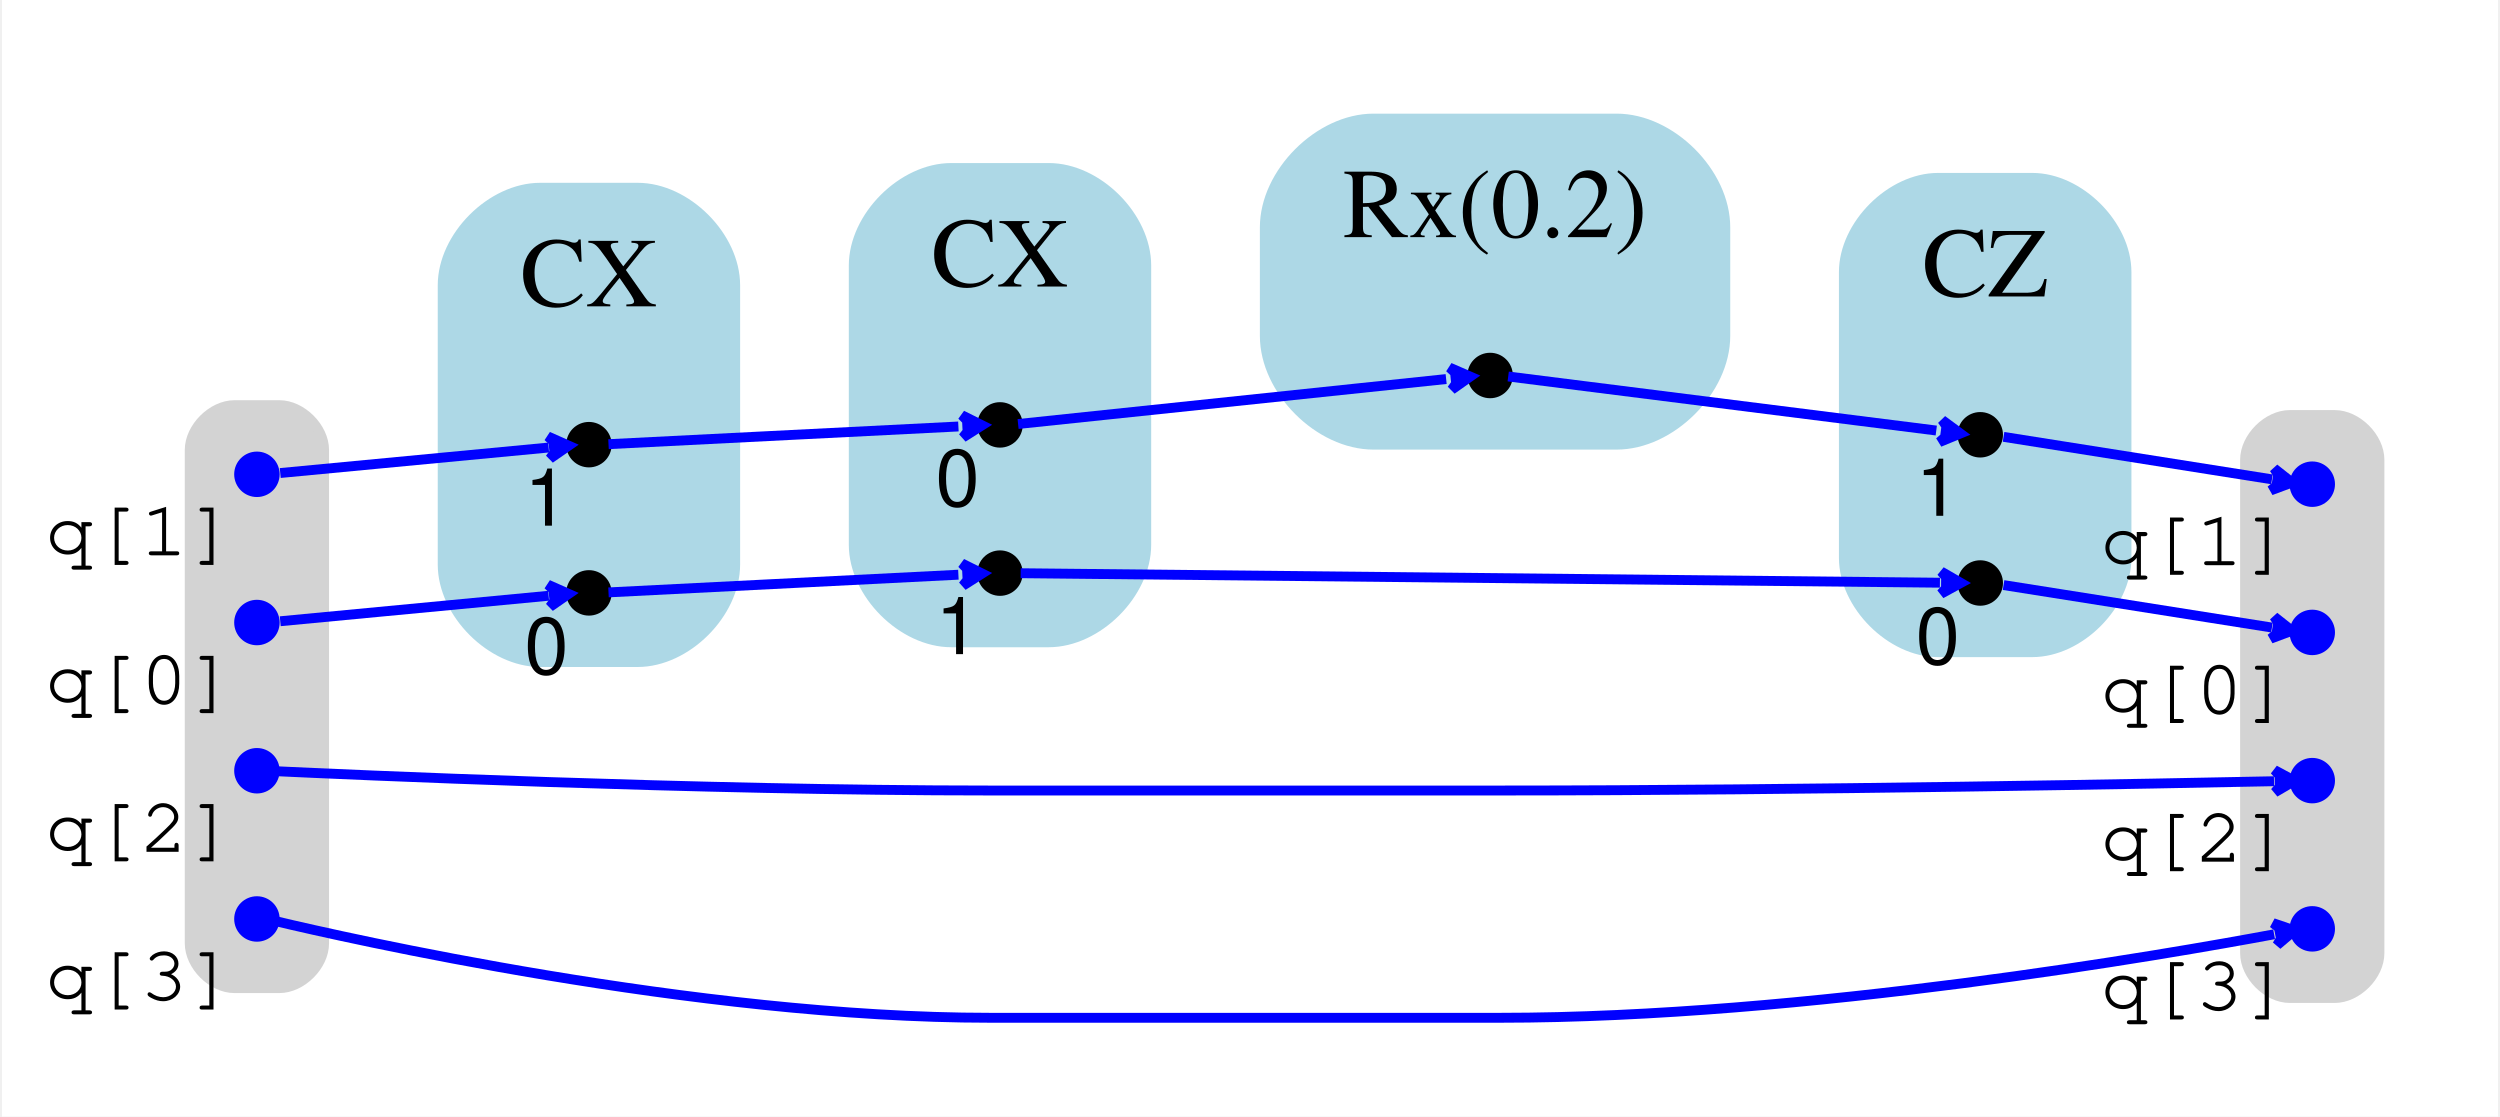
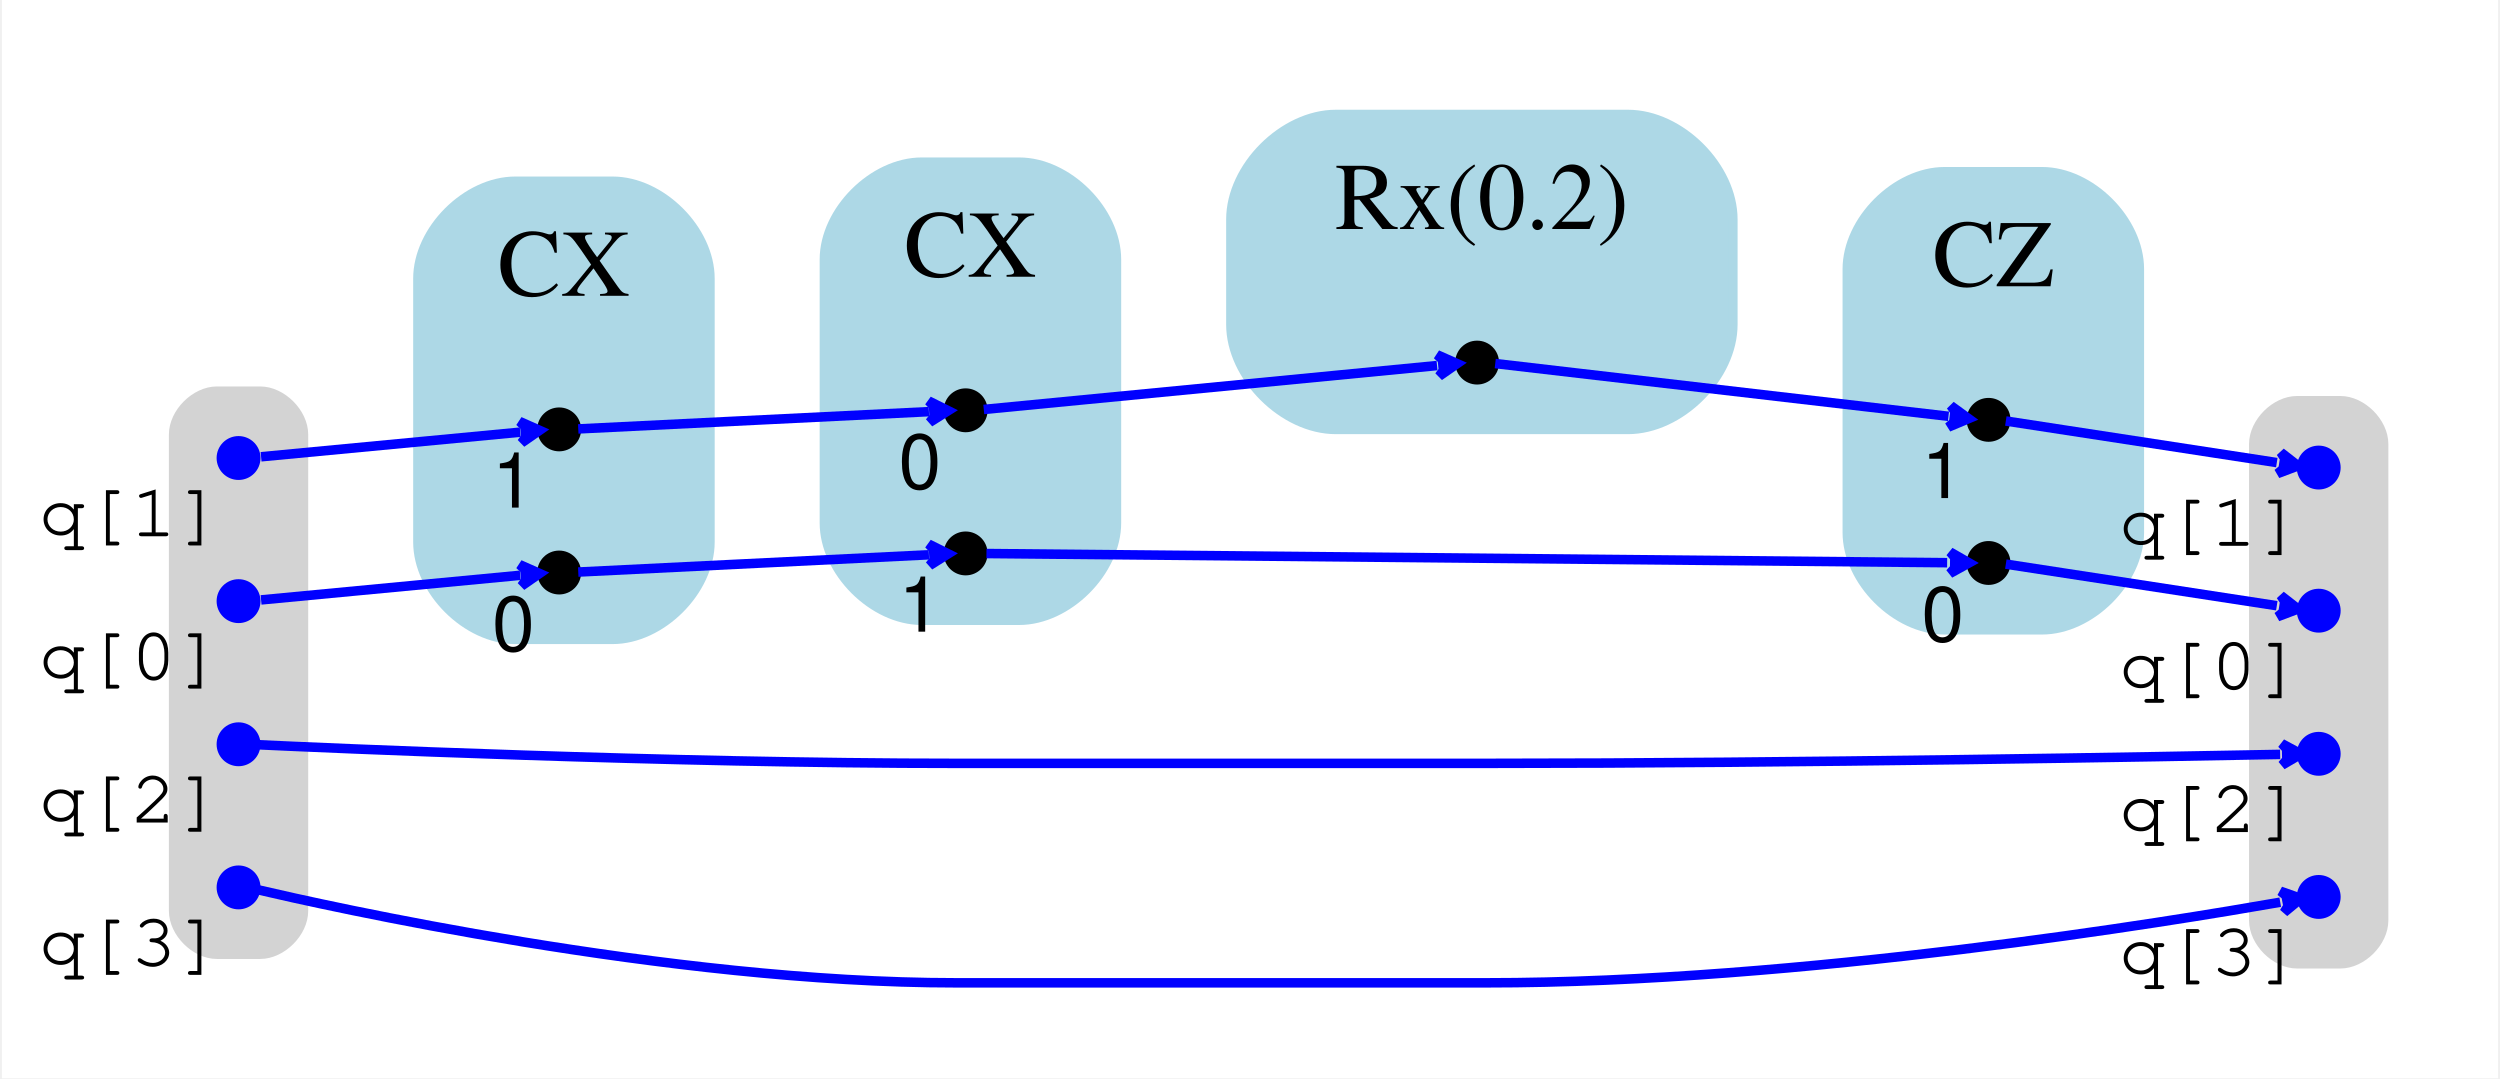
- <svg xmlns="http://www.w3.org/2000/svg" width="253pt" height="113pt" viewBox="0.00 0.00 252.60 113.00">
+ <svg xmlns="http://www.w3.org/2000/svg" width="262pt" height="113pt" viewBox="0.00 0.00 261.60 113.00">
  <g id="graph0" class="graph" transform="scale(1 1) rotate(0) translate(4 109)">
-     <polygon fill="white" stroke="transparent" points="-4,4 -4,-109 248.6,-109 248.6,4 -4,4" />
+     <polygon fill="white" stroke="transparent" points="-4,4 -4,-109 257.6,-109 257.6,4 -4,4" />
+     <g id="clust1" class="cluster">
+       <path fill="lightgrey" stroke="lightgrey" d="M18.53,-9C18.53,-9 23.07,-9 23.07,-9 25.33,-9 27.6,-11.27 27.6,-13.53 27.6,-13.53 27.6,-63.47 27.6,-63.47 27.6,-65.73 25.33,-68 23.07,-68 23.07,-68 18.53,-68 18.53,-68 16.27,-68 14,-65.73 14,-63.47 14,-63.47 14,-13.53 14,-13.53 14,-11.27 16.27,-9 18.53,-9" />
+     </g>
+     <g id="clust3" class="cluster">
+       <path fill="lightgrey" stroke="lightgrey" d="M236.53,-8C236.53,-8 241.07,-8 241.07,-8 243.33,-8 245.6,-10.27 245.6,-12.53 245.6,-12.53 245.6,-62.47 245.6,-62.47 245.6,-64.73 243.33,-67 241.07,-67 241.07,-67 236.53,-67 236.53,-67 234.27,-67 232,-64.73 232,-62.47 232,-62.47 232,-12.53 232,-12.53 232,-10.27 234.27,-8 236.53,-8" />
+     </g>
    <g id="clust5" class="cluster">
-       <path fill="lightblue" stroke="lightblue" d="M50.47,-42C50.47,-42 60.33,-42 60.33,-42 65.27,-42 70.2,-46.93 70.2,-51.87 70.2,-51.87 70.2,-80.13 70.2,-80.13 70.2,-85.07 65.27,-90 60.33,-90 60.33,-90 50.47,-90 50.47,-90 45.53,-90 40.6,-85.07 40.6,-80.13 40.6,-80.13 40.6,-51.87 40.6,-51.87 40.6,-46.93 45.53,-42 50.47,-42" />
-       <text text-anchor="middle" x="55.4" y="-78" font-family="Times,serif" font-size="10.00">CX</text>
+       <path fill="lightblue" stroke="lightblue" d="M49.8,-42C49.8,-42 60,-42 60,-42 65.1,-42 70.2,-47.1 70.2,-52.2 70.2,-52.2 70.2,-79.8 70.2,-79.8 70.2,-84.9 65.1,-90 60,-90 60,-90 49.8,-90 49.8,-90 44.7,-90 39.6,-84.9 39.6,-79.8 39.6,-79.8 39.6,-52.2 39.6,-52.2 39.6,-47.1 44.7,-42 49.8,-42" />
+       <text text-anchor="middle" x="54.9" y="-78" font-family="Times,serif" font-size="10.00">CX</text>
    </g>
    <g id="clust6" class="cluster">
-       <path fill="lightblue" stroke="lightblue" d="M92.07,-44C92.07,-44 101.93,-44 101.93,-44 106.87,-44 111.8,-48.93 111.8,-53.87 111.8,-53.87 111.8,-82.13 111.8,-82.13 111.8,-87.07 106.87,-92 101.93,-92 101.93,-92 92.07,-92 92.07,-92 87.13,-92 82.2,-87.07 82.2,-82.13 82.2,-82.13 82.2,-53.87 82.2,-53.87 82.2,-48.93 87.13,-44 92.07,-44" />
-       <text text-anchor="middle" x="97" y="-80" font-family="Times,serif" font-size="10.00">CX</text>
+       <path fill="lightblue" stroke="lightblue" d="M92.4,-44C92.4,-44 102.6,-44 102.6,-44 107.7,-44 112.8,-49.1 112.8,-54.2 112.8,-54.2 112.8,-81.8 112.8,-81.8 112.8,-86.9 107.7,-92 102.6,-92 102.6,-92 92.4,-92 92.4,-92 87.3,-92 82.2,-86.9 82.2,-81.8 82.2,-81.8 82.2,-54.2 82.2,-54.2 82.2,-49.1 87.3,-44 92.4,-44" />
+       <text text-anchor="middle" x="97.5" y="-80" font-family="Times,serif" font-size="10.00">CX</text>
    </g>
    <g id="clust7" class="cluster">
-       <path fill="lightblue" stroke="lightblue" d="M134.8,-64C134.8,-64 159.4,-64 159.4,-64 164.9,-64 170.4,-69.5 170.4,-75 170.4,-75 170.4,-86 170.4,-86 170.4,-91.5 164.9,-97 159.4,-97 159.4,-97 134.8,-97 134.8,-97 129.3,-97 123.8,-91.5 123.8,-86 123.8,-86 123.8,-75 123.8,-75 123.8,-69.5 129.3,-64 134.8,-64" />
-       <text text-anchor="middle" x="147.1" y="-85" font-family="Times,serif" font-size="10.00">Rx(0.2)</text>
+       <path fill="lightblue" stroke="lightblue" d="M135.8,-64C135.8,-64 166.4,-64 166.4,-64 171.9,-64 177.4,-69.5 177.4,-75 177.4,-75 177.4,-86 177.4,-86 177.4,-91.5 171.9,-97 166.4,-97 166.4,-97 135.8,-97 135.8,-97 130.3,-97 124.8,-91.5 124.8,-86 124.8,-86 124.8,-75 124.8,-75 124.8,-69.5 130.3,-64 135.8,-64" />
+       <text text-anchor="middle" x="151.1" y="-85" font-family="Times,serif" font-size="10.00">Rx(0.2)</text>
    </g>
    <g id="clust8" class="cluster">
-       <path fill="lightblue" stroke="lightblue" d="M191.93,-43C191.93,-43 201.47,-43 201.47,-43 206.23,-43 211,-47.77 211,-52.53 211,-52.53 211,-81.47 211,-81.47 211,-86.23 206.23,-91 201.47,-91 201.47,-91 191.93,-91 191.93,-91 187.17,-91 182.4,-86.23 182.4,-81.47 182.4,-81.47 182.4,-52.53 182.4,-52.53 182.4,-47.77 187.17,-43 191.93,-43" />
-       <text text-anchor="middle" x="196.7" y="-79" font-family="Times,serif" font-size="10.00">CZ</text>
-     </g>
-     <g id="clust1" class="cluster">
-       <path fill="lightgrey" stroke="lightgrey" d="M19.53,-9C19.53,-9 24.07,-9 24.07,-9 26.33,-9 28.6,-11.27 28.6,-13.53 28.6,-13.53 28.6,-63.47 28.6,-63.47 28.6,-65.73 26.33,-68 24.07,-68 24.07,-68 19.53,-68 19.53,-68 17.27,-68 15,-65.73 15,-63.47 15,-63.47 15,-13.53 15,-13.53 15,-11.27 17.27,-9 19.53,-9" />
-     </g>
-     <g id="clust3" class="cluster">
-       <path fill="lightgrey" stroke="lightgrey" d="M227.53,-8C227.53,-8 232.07,-8 232.07,-8 234.33,-8 236.6,-10.27 236.6,-12.53 236.6,-12.53 236.6,-62.47 236.6,-62.47 236.6,-64.73 234.33,-67 232.07,-67 232.07,-67 227.53,-67 227.53,-67 225.27,-67 223,-64.73 223,-62.47 223,-62.47 223,-12.53 223,-12.53 223,-10.27 225.27,-8 227.53,-8" />
+       <path fill="lightblue" stroke="lightblue" d="M199.6,-43C199.6,-43 209.8,-43 209.8,-43 214.9,-43 220,-48.1 220,-53.2 220,-53.2 220,-80.8 220,-80.8 220,-85.9 214.9,-91 209.8,-91 209.8,-91 199.6,-91 199.6,-91 194.5,-91 189.4,-85.9 189.4,-80.8 189.4,-80.8 189.4,-53.2 189.4,-53.2 189.4,-48.1 194.5,-43 199.6,-43" />
+       <text text-anchor="middle" x="204.7" y="-79" font-family="Times,serif" font-size="10.00">CZ</text>
    </g>
    <g id="node1" class="node">
-       <ellipse fill="blue" stroke="blue" cx="21.8" cy="-46" rx="1.8" ry="1.8" />
-       <text text-anchor="middle" x="10" y="-37.8" font-family="Courier,monospace" font-size="8.00">q[0]</text>
+       <ellipse fill="blue" stroke="blue" cx="20.8" cy="-46" rx="1.8" ry="1.8" />
+       <text text-anchor="middle" x="9.5" y="-37.8" font-family="Courier,monospace" font-size="8.00">q[0]</text>
    </g>
    <g id="node9" class="node">
-       <ellipse fill="black" stroke="black" cx="55.4" cy="-49" rx="1.8" ry="1.8" />
-       <text text-anchor="middle" x="51.1" y="-40.8" font-family="Helvetica,sans-Serif" font-size="8.00">0</text>
+       <ellipse fill="black" stroke="black" cx="54.4" cy="-49" rx="1.8" ry="1.8" />
+       <text text-anchor="middle" x="49.6" y="-40.8" font-family="Helvetica,sans-Serif" font-size="8.00">0</text>
    </g>
    <g id="edge1" class="edge">
-       <path fill="none" stroke="blue" d="M24.16,-46.13C28.87,-46.58 44.6,-48.07 51.32,-48.71" />
-       <polygon fill="blue" stroke="blue" points="53.35,-48.9 51.25,-49.83 52.35,-48.81 51.36,-48.71 51.36,-48.71 51.36,-48.71 52.35,-48.81 51.46,-47.59 53.35,-48.9 53.35,-48.9" />
+       <path fill="none" stroke="blue" d="M23.16,-46.13C27.87,-46.58 43.6,-48.07 50.32,-48.71" />
+       <polygon fill="blue" stroke="blue" points="52.35,-48.9 50.25,-49.83 51.35,-48.81 50.36,-48.71 50.36,-48.71 50.36,-48.71 51.35,-48.81 50.46,-47.59 52.35,-48.9 52.35,-48.9" />
    </g>
    <g id="node2" class="node">
-       <ellipse fill="blue" stroke="blue" cx="21.8" cy="-61" rx="1.8" ry="1.8" />
-       <text text-anchor="middle" x="10" y="-52.8" font-family="Courier,monospace" font-size="8.00">q[1]</text>
+       <ellipse fill="blue" stroke="blue" cx="20.8" cy="-61" rx="1.8" ry="1.8" />
+       <text text-anchor="middle" x="9.5" y="-52.8" font-family="Courier,monospace" font-size="8.00">q[1]</text>
    </g>
    <g id="node10" class="node">
-       <ellipse fill="black" stroke="black" cx="55.4" cy="-64" rx="1.8" ry="1.8" />
-       <text text-anchor="middle" x="51.1" y="-55.8" font-family="Helvetica,sans-Serif" font-size="8.00">1</text>
+       <ellipse fill="black" stroke="black" cx="54.4" cy="-64" rx="1.8" ry="1.8" />
+       <text text-anchor="middle" x="49.6" y="-55.8" font-family="Helvetica,sans-Serif" font-size="8.00">1</text>
    </g>
    <g id="edge2" class="edge">
-       <path fill="none" stroke="blue" d="M24.16,-61.13C28.87,-61.58 44.6,-63.07 51.32,-63.71" />
-       <polygon fill="blue" stroke="blue" points="53.35,-63.9 51.25,-64.83 52.35,-63.81 51.36,-63.71 51.36,-63.71 51.36,-63.71 52.35,-63.81 51.46,-62.59 53.35,-63.9 53.35,-63.9" />
+       <path fill="none" stroke="blue" d="M23.16,-61.13C27.87,-61.58 43.6,-63.07 50.32,-63.71" />
+       <polygon fill="blue" stroke="blue" points="52.35,-63.9 50.25,-64.83 51.35,-63.81 50.36,-63.71 50.36,-63.71 50.36,-63.71 51.35,-63.81 50.46,-62.59 52.35,-63.9 52.35,-63.9" />
    </g>
    <g id="node3" class="node">
-       <ellipse fill="blue" stroke="blue" cx="21.8" cy="-31" rx="1.8" ry="1.8" />
-       <text text-anchor="middle" x="10" y="-22.8" font-family="Courier,monospace" font-size="8.00">q[2]</text>
+       <ellipse fill="blue" stroke="blue" cx="20.8" cy="-31" rx="1.8" ry="1.8" />
+       <text text-anchor="middle" x="9.5" y="-22.8" font-family="Courier,monospace" font-size="8.00">q[2]</text>
    </g>
    <g id="node7" class="node">
-       <ellipse fill="blue" stroke="blue" cx="229.8" cy="-30" rx="1.8" ry="1.8" />
-       <text text-anchor="middle" x="218" y="-21.8" font-family="Courier,monospace" font-size="8.00">q[2]</text>
+       <ellipse fill="blue" stroke="blue" cx="238.8" cy="-30" rx="1.8" ry="1.8" />
+       <text text-anchor="middle" x="227.5" y="-21.8" font-family="Courier,monospace" font-size="8.00">q[2]</text>
    </g>
    <g id="edge3" class="edge">
-       <path fill="none" stroke="blue" d="M23.83,-30.95C30.35,-30.64 66.51,-29 96,-29 96,-29 96,-29 147.6,-29 178.27,-29 215.46,-29.72 225.93,-29.94" />
-       <polygon fill="blue" stroke="blue" points="228,-29.98 225.98,-31.07 227,-29.96 226,-29.94 226,-29.94 226,-29.94 227,-29.96 226.02,-28.82 228,-29.98 228,-29.98" />
+       <path fill="none" stroke="blue" d="M22.85,-30.95C29.45,-30.64 66.1,-29 96,-29 96,-29 96,-29 151.6,-29 184.16,-29 223.64,-29.72 234.76,-29.94" />
+       <polygon fill="blue" stroke="blue" points="236.95,-29.98 234.93,-31.07 235.95,-29.96 234.95,-29.94 234.95,-29.94 234.95,-29.94 235.95,-29.96 234.97,-28.82 236.95,-29.98 236.95,-29.98" />
    </g>
    <g id="node4" class="node">
-       <ellipse fill="blue" stroke="blue" cx="21.8" cy="-16" rx="1.8" ry="1.8" />
-       <text text-anchor="middle" x="10" y="-7.8" font-family="Courier,monospace" font-size="8.00">q[3]</text>
+       <ellipse fill="blue" stroke="blue" cx="20.8" cy="-16" rx="1.8" ry="1.8" />
+       <text text-anchor="middle" x="9.5" y="-7.8" font-family="Courier,monospace" font-size="8.00">q[3]</text>
    </g>
    <g id="node8" class="node">
-       <ellipse fill="blue" stroke="blue" cx="229.8" cy="-15" rx="1.8" ry="1.8" />
-       <text text-anchor="middle" x="218" y="-6.8" font-family="Courier,monospace" font-size="8.00">q[3]</text>
+       <ellipse fill="blue" stroke="blue" cx="238.8" cy="-15" rx="1.8" ry="1.8" />
+       <text text-anchor="middle" x="227.5" y="-6.8" font-family="Courier,monospace" font-size="8.00">q[3]</text>
    </g>
    <g id="edge4" class="edge">
-       <path fill="none" stroke="blue" d="M23.82,-15.75C30.3,-14.21 66.24,-6 96,-6 96,-6 96,-6 147.6,-6 178.46,-6 215.51,-12.5 225.94,-14.45" />
-       <polygon fill="blue" stroke="blue" points="228,-14.84 225.83,-15.58 227.02,-14.66 226.04,-14.47 226.04,-14.47 226.04,-14.47 227.02,-14.66 226.25,-13.36 228,-14.84 228,-14.84" />
+       <path fill="none" stroke="blue" d="M22.84,-15.75C29.41,-14.21 65.84,-6 96,-6 96,-6 96,-6 151.6,-6 184.34,-6 223.69,-12.5 234.77,-14.45" />
+       <polygon fill="blue" stroke="blue" points="236.95,-14.84 234.79,-15.6 235.97,-14.67 234.99,-14.49 234.99,-14.49 234.99,-14.49 235.97,-14.67 235.18,-13.38 236.95,-14.84 236.95,-14.84" />
    </g>
    <g id="node5" class="node">
-       <ellipse fill="blue" stroke="blue" cx="229.8" cy="-45" rx="1.8" ry="1.8" />
-       <text text-anchor="middle" x="218" y="-36.8" font-family="Courier,monospace" font-size="8.00">q[0]</text>
+       <ellipse fill="blue" stroke="blue" cx="238.8" cy="-45" rx="1.8" ry="1.8" />
+       <text text-anchor="middle" x="227.5" y="-36.8" font-family="Courier,monospace" font-size="8.00">q[0]</text>
    </g>
    <g id="node6" class="node">
-       <ellipse fill="blue" stroke="blue" cx="229.8" cy="-60" rx="1.8" ry="1.8" />
-       <text text-anchor="middle" x="218" y="-51.8" font-family="Courier,monospace" font-size="8.00">q[1]</text>
+       <ellipse fill="blue" stroke="blue" cx="238.8" cy="-60" rx="1.8" ry="1.8" />
+       <text text-anchor="middle" x="227.5" y="-51.8" font-family="Courier,monospace" font-size="8.00">q[1]</text>
    </g>
    <g id="node12" class="node">
      <ellipse fill="black" stroke="black" cx="97" cy="-51" rx="1.8" ry="1.8" />
-       <text text-anchor="middle" x="92.7" y="-42.8" font-family="Helvetica,sans-Serif" font-size="8.00">1</text>
+       <text text-anchor="middle" x="92.2" y="-42.8" font-family="Helvetica,sans-Serif" font-size="8.00">1</text>
    </g>
    <g id="edge5" class="edge">
-       <path fill="none" stroke="blue" d="M57.38,-49.05C62.3,-49.3 84.44,-50.42 92.79,-50.84" />
-       <polygon fill="blue" stroke="blue" points="95.19,-50.96 93.14,-51.98 94.19,-50.91 93.19,-50.86 93.19,-50.86 93.19,-50.86 94.19,-50.91 93.25,-49.73 95.19,-50.96 95.19,-50.96" />
+       <path fill="none" stroke="blue" d="M56.4,-49.05C61.54,-49.3 84.95,-50.46 93.15,-50.86" />
+       <polygon fill="blue" stroke="blue" points="95.17,-50.96 93.12,-51.98 94.17,-50.91 93.17,-50.86 93.17,-50.86 93.17,-50.86 94.17,-50.91 93.23,-49.74 95.17,-50.96 95.17,-50.96" />
    </g>
    <g id="node11" class="node">
      <ellipse fill="black" stroke="black" cx="97" cy="-66" rx="1.8" ry="1.8" />
-       <text text-anchor="middle" x="92.7" y="-57.8" font-family="Helvetica,sans-Serif" font-size="8.00">0</text>
+       <text text-anchor="middle" x="92.2" y="-57.8" font-family="Helvetica,sans-Serif" font-size="8.00">0</text>
    </g>
    <g id="edge6" class="edge">
-       <path fill="none" stroke="blue" d="M57.38,-64.05C62.3,-64.3 84.44,-65.42 92.79,-65.84" />
-       <polygon fill="blue" stroke="blue" points="95.19,-65.96 93.14,-66.98 94.19,-65.91 93.19,-65.86 93.19,-65.86 93.19,-65.86 94.19,-65.91 93.25,-64.73 95.19,-65.96 95.19,-65.96" />
+       <path fill="none" stroke="blue" d="M56.4,-64.05C61.54,-64.3 84.95,-65.46 93.15,-65.86" />
+       <polygon fill="blue" stroke="blue" points="95.17,-65.96 93.12,-66.98 94.17,-65.91 93.17,-65.86 93.17,-65.86 93.17,-65.86 94.17,-65.91 93.23,-64.74 95.17,-65.96 95.17,-65.96" />
    </g>
    <g id="node13" class="node">
-       <ellipse fill="black" stroke="black" cx="146.6" cy="-71" rx="1.8" ry="1.8" />
+       <ellipse fill="black" stroke="black" cx="150.6" cy="-71" rx="1.8" ry="1.8" />
    </g>
    <g id="edge8" class="edge">
-       <path fill="none" stroke="blue" d="M98.83,-66.09C104.02,-66.63 132.23,-69.6 142.15,-70.64" />
-       <polygon fill="blue" stroke="blue" points="144.59,-70.89 142.49,-71.8 143.6,-70.79 142.61,-70.69 142.61,-70.69 142.61,-70.69 143.6,-70.79 142.72,-69.57 144.59,-70.89 144.59,-70.89" />
+       <path fill="none" stroke="blue" d="M98.9,-66.09C104.62,-66.64 136.17,-69.7 146.4,-70.69" />
+       <polygon fill="blue" stroke="blue" points="148.51,-70.89 146.41,-71.82 147.52,-70.8 146.52,-70.7 146.52,-70.7 146.52,-70.7 147.52,-70.8 146.63,-69.58 148.51,-70.89 148.51,-70.89" />
    </g>
    <g id="node14" class="node">
-       <ellipse fill="black" stroke="black" cx="196.2" cy="-50" rx="1.8" ry="1.8" />
-       <text text-anchor="middle" x="191.9" y="-41.8" font-family="Helvetica,sans-Serif" font-size="8.00">0</text>
+       <ellipse fill="black" stroke="black" cx="204.2" cy="-50" rx="1.8" ry="1.8" />
+       <text text-anchor="middle" x="199.4" y="-41.8" font-family="Helvetica,sans-Serif" font-size="8.00">0</text>
    </g>
    <g id="edge7" class="edge">
-       <path fill="none" stroke="blue" d="M99.09,-50.99C108.56,-50.89 176.73,-50.19 192.12,-50.03" />
-       <polygon fill="blue" stroke="blue" points="194.24,-50.01 192.25,-51.16 193.24,-50.02 192.24,-50.03 192.24,-50.03 192.24,-50.03 193.24,-50.02 192.23,-48.91 194.24,-50.01 194.24,-50.01" />
+       <path fill="none" stroke="blue" d="M99.18,-50.99C109.42,-50.89 183.21,-50.19 199.86,-50.03" />
+       <polygon fill="blue" stroke="blue" points="202.16,-50.01 200.17,-51.15 201.16,-50.02 200.16,-50.03 200.16,-50.03 200.16,-50.03 201.16,-50.02 200.15,-48.9 202.16,-50.01 202.16,-50.01" />
    </g>
    <g id="node15" class="node">
-       <ellipse fill="black" stroke="black" cx="196.2" cy="-65" rx="1.8" ry="1.8" />
-       <text text-anchor="middle" x="191.9" y="-56.8" font-family="Helvetica,sans-Serif" font-size="8.00">1</text>
+       <ellipse fill="black" stroke="black" cx="204.2" cy="-65" rx="1.8" ry="1.8" />
+       <text text-anchor="middle" x="199.4" y="-56.8" font-family="Helvetica,sans-Serif" font-size="8.00">1</text>
    </g>
    <g id="edge9" class="edge">
-       <path fill="none" stroke="blue" d="M148.43,-70.9C153.62,-70.24 181.83,-66.69 191.75,-65.43" />
-       <polygon fill="blue" stroke="blue" points="194.19,-65.13 192.35,-66.49 193.2,-65.25 192.21,-65.38 192.21,-65.38 192.21,-65.38 193.2,-65.25 192.07,-64.26 194.19,-65.13 194.19,-65.13" />
+       <path fill="none" stroke="blue" d="M152.5,-70.9C158.22,-70.23 189.77,-66.56 200,-65.37" />
+       <polygon fill="blue" stroke="blue" points="202.11,-65.13 200.25,-66.48 201.12,-65.24 200.12,-65.36 200.12,-65.36 200.12,-65.36 201.12,-65.24 199.99,-64.24 202.11,-65.13 202.11,-65.13" />
    </g>
    <g id="edge11" class="edge">
-       <path fill="none" stroke="blue" d="M198.56,-49.79C203.27,-49.04 219,-46.55 225.72,-45.49" />
-       <polygon fill="blue" stroke="blue" points="227.75,-45.17 225.95,-46.59 226.76,-45.32 225.77,-45.48 225.77,-45.48 225.77,-45.48 226.76,-45.32 225.6,-44.37 227.75,-45.17 227.75,-45.17" />
+       <path fill="none" stroke="blue" d="M206.01,-49.88C209.92,-49.28 227.04,-46.65 234.41,-45.52" />
+       <polygon fill="blue" stroke="blue" points="236.64,-45.18 234.83,-46.59 235.65,-45.33 234.66,-45.48 234.66,-45.48 234.66,-45.48 235.65,-45.33 234.49,-44.37 236.64,-45.18 236.64,-45.18" />
    </g>
    <g id="edge10" class="edge">
-       <path fill="none" stroke="blue" d="M198.56,-64.79C203.27,-64.04 219,-61.55 225.72,-60.49" />
-       <polygon fill="blue" stroke="blue" points="227.75,-60.17 225.95,-61.59 226.76,-60.32 225.77,-60.48 225.77,-60.48 225.77,-60.48 226.76,-60.32 225.6,-59.37 227.75,-60.17 227.75,-60.17" />
+       <path fill="none" stroke="blue" d="M206.01,-64.88C209.92,-64.28 227.04,-61.65 234.41,-60.52" />
+       <polygon fill="blue" stroke="blue" points="236.64,-60.18 234.83,-61.59 235.65,-60.33 234.66,-60.48 234.66,-60.48 234.66,-60.48 235.65,-60.33 234.49,-59.37 236.64,-60.18 236.64,-60.18" />
    </g>
  </g>
</svg>
